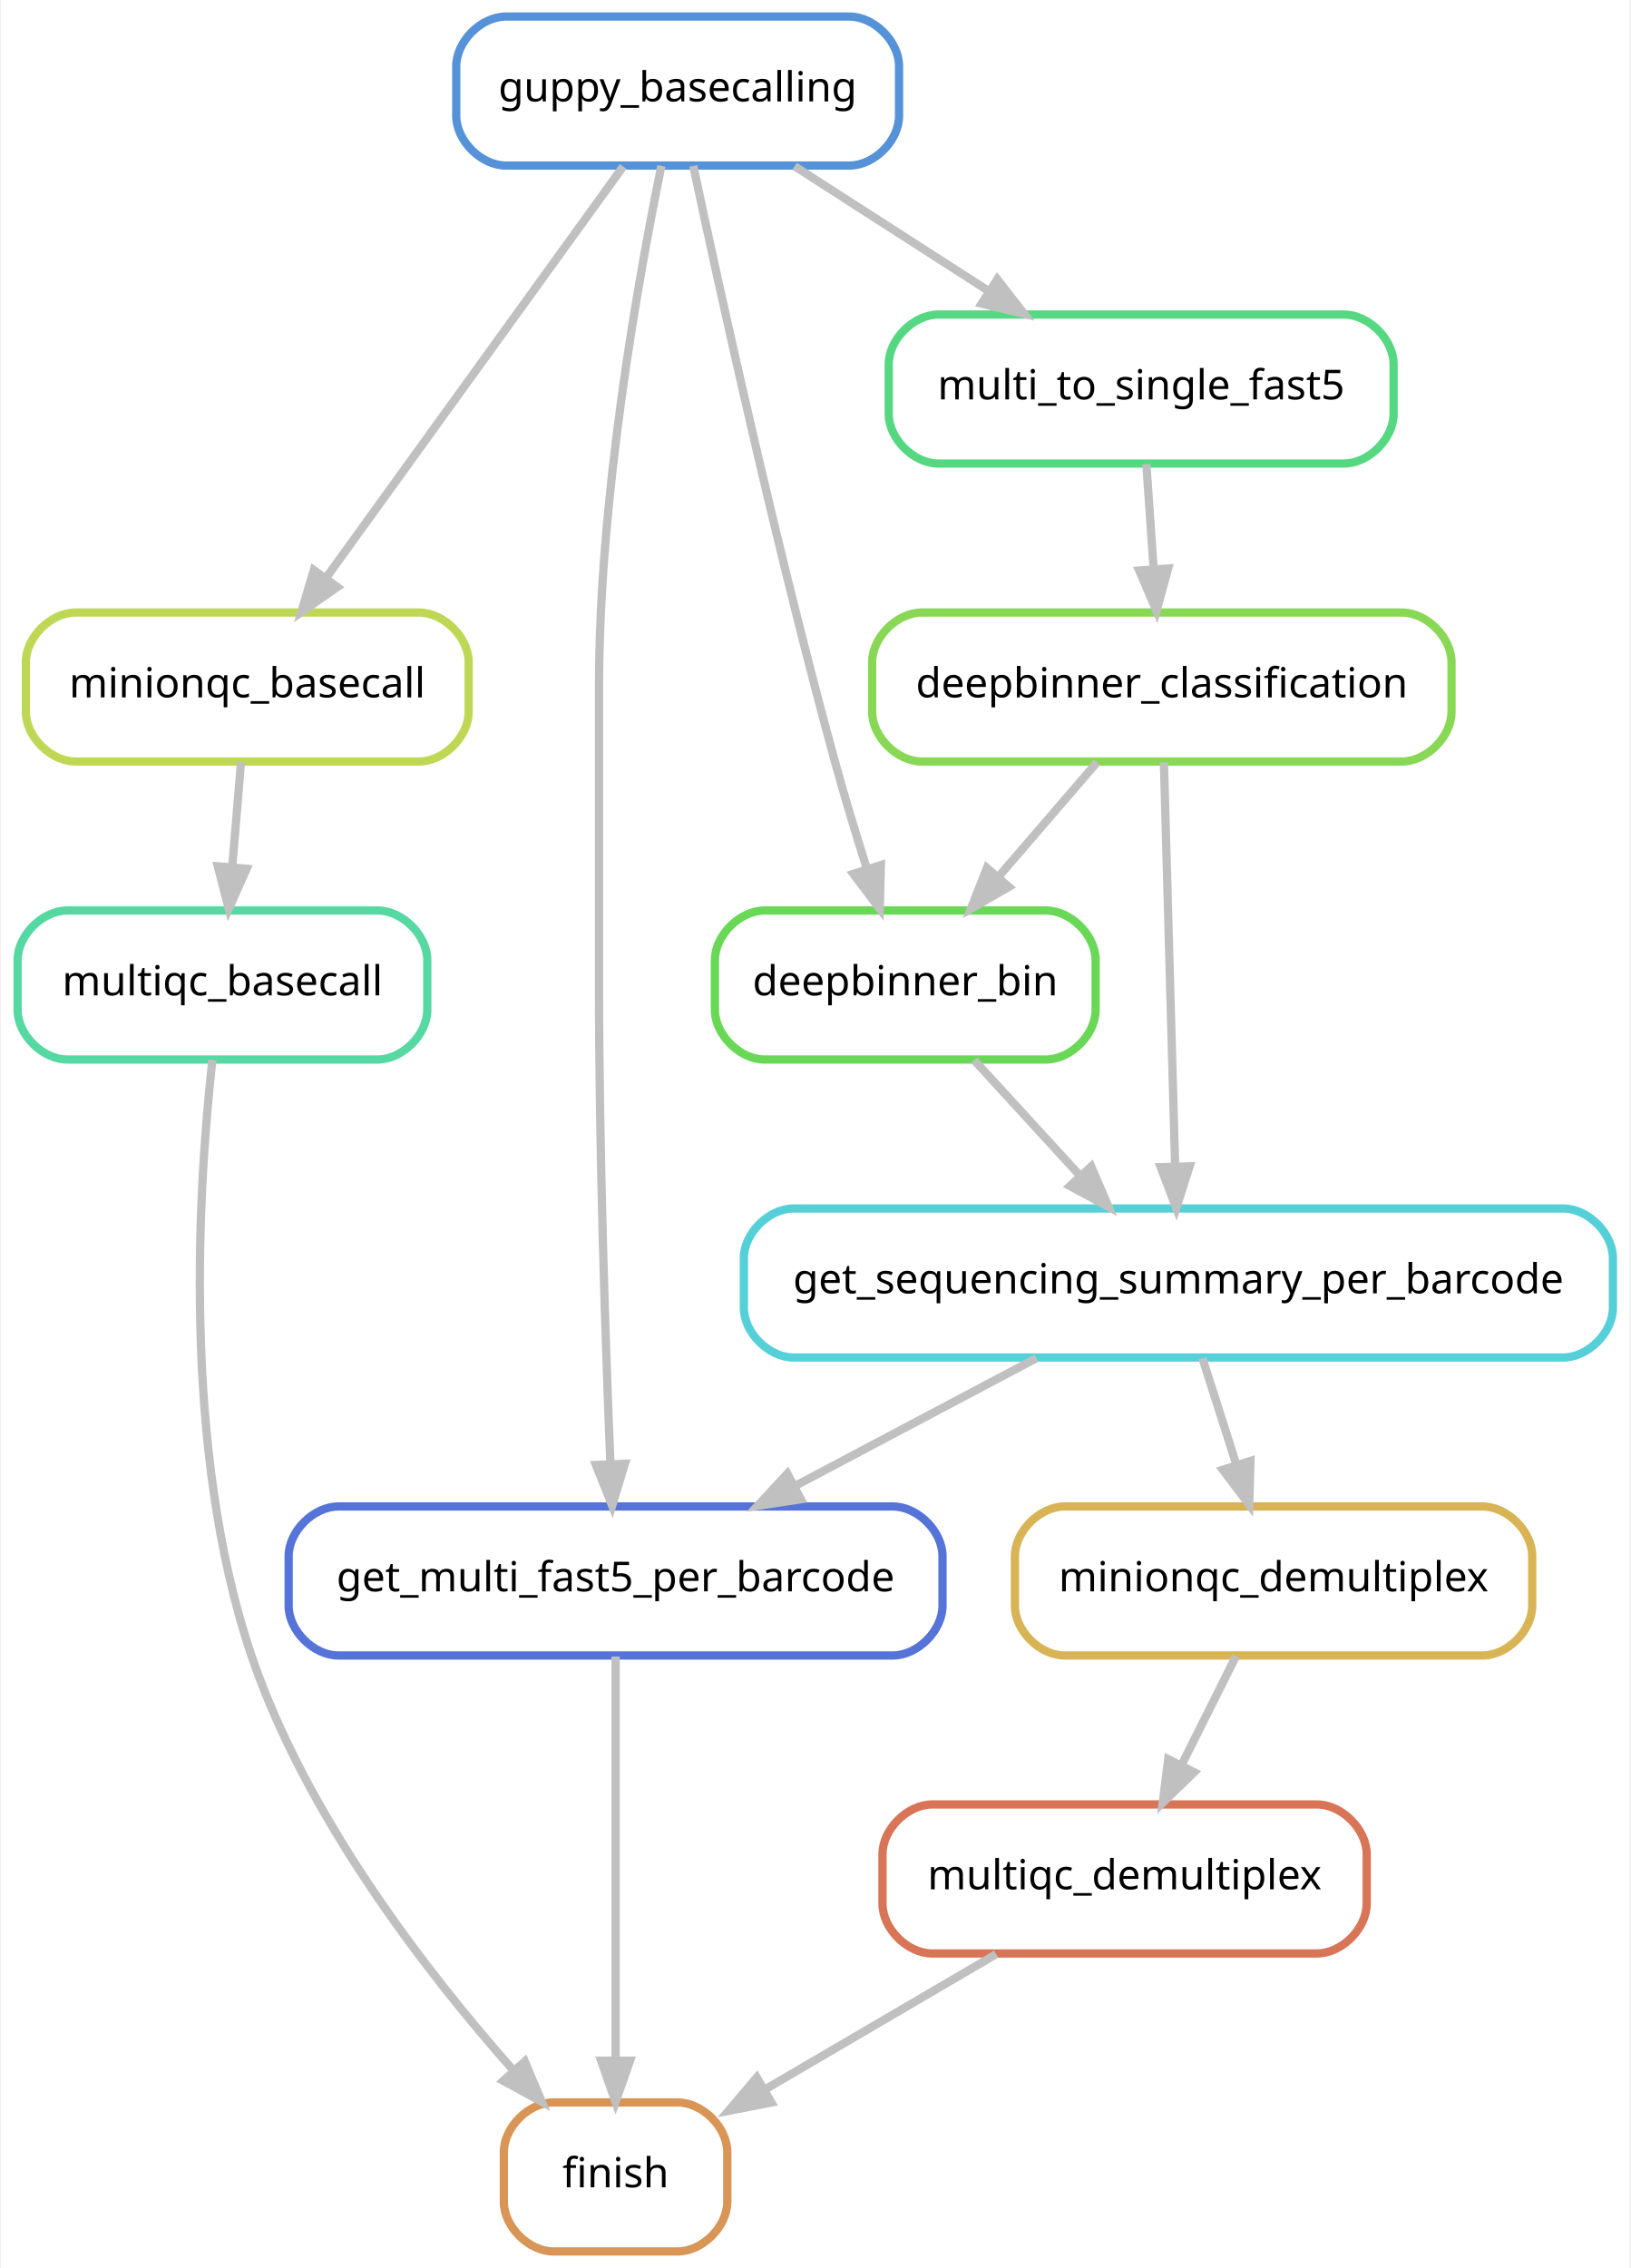
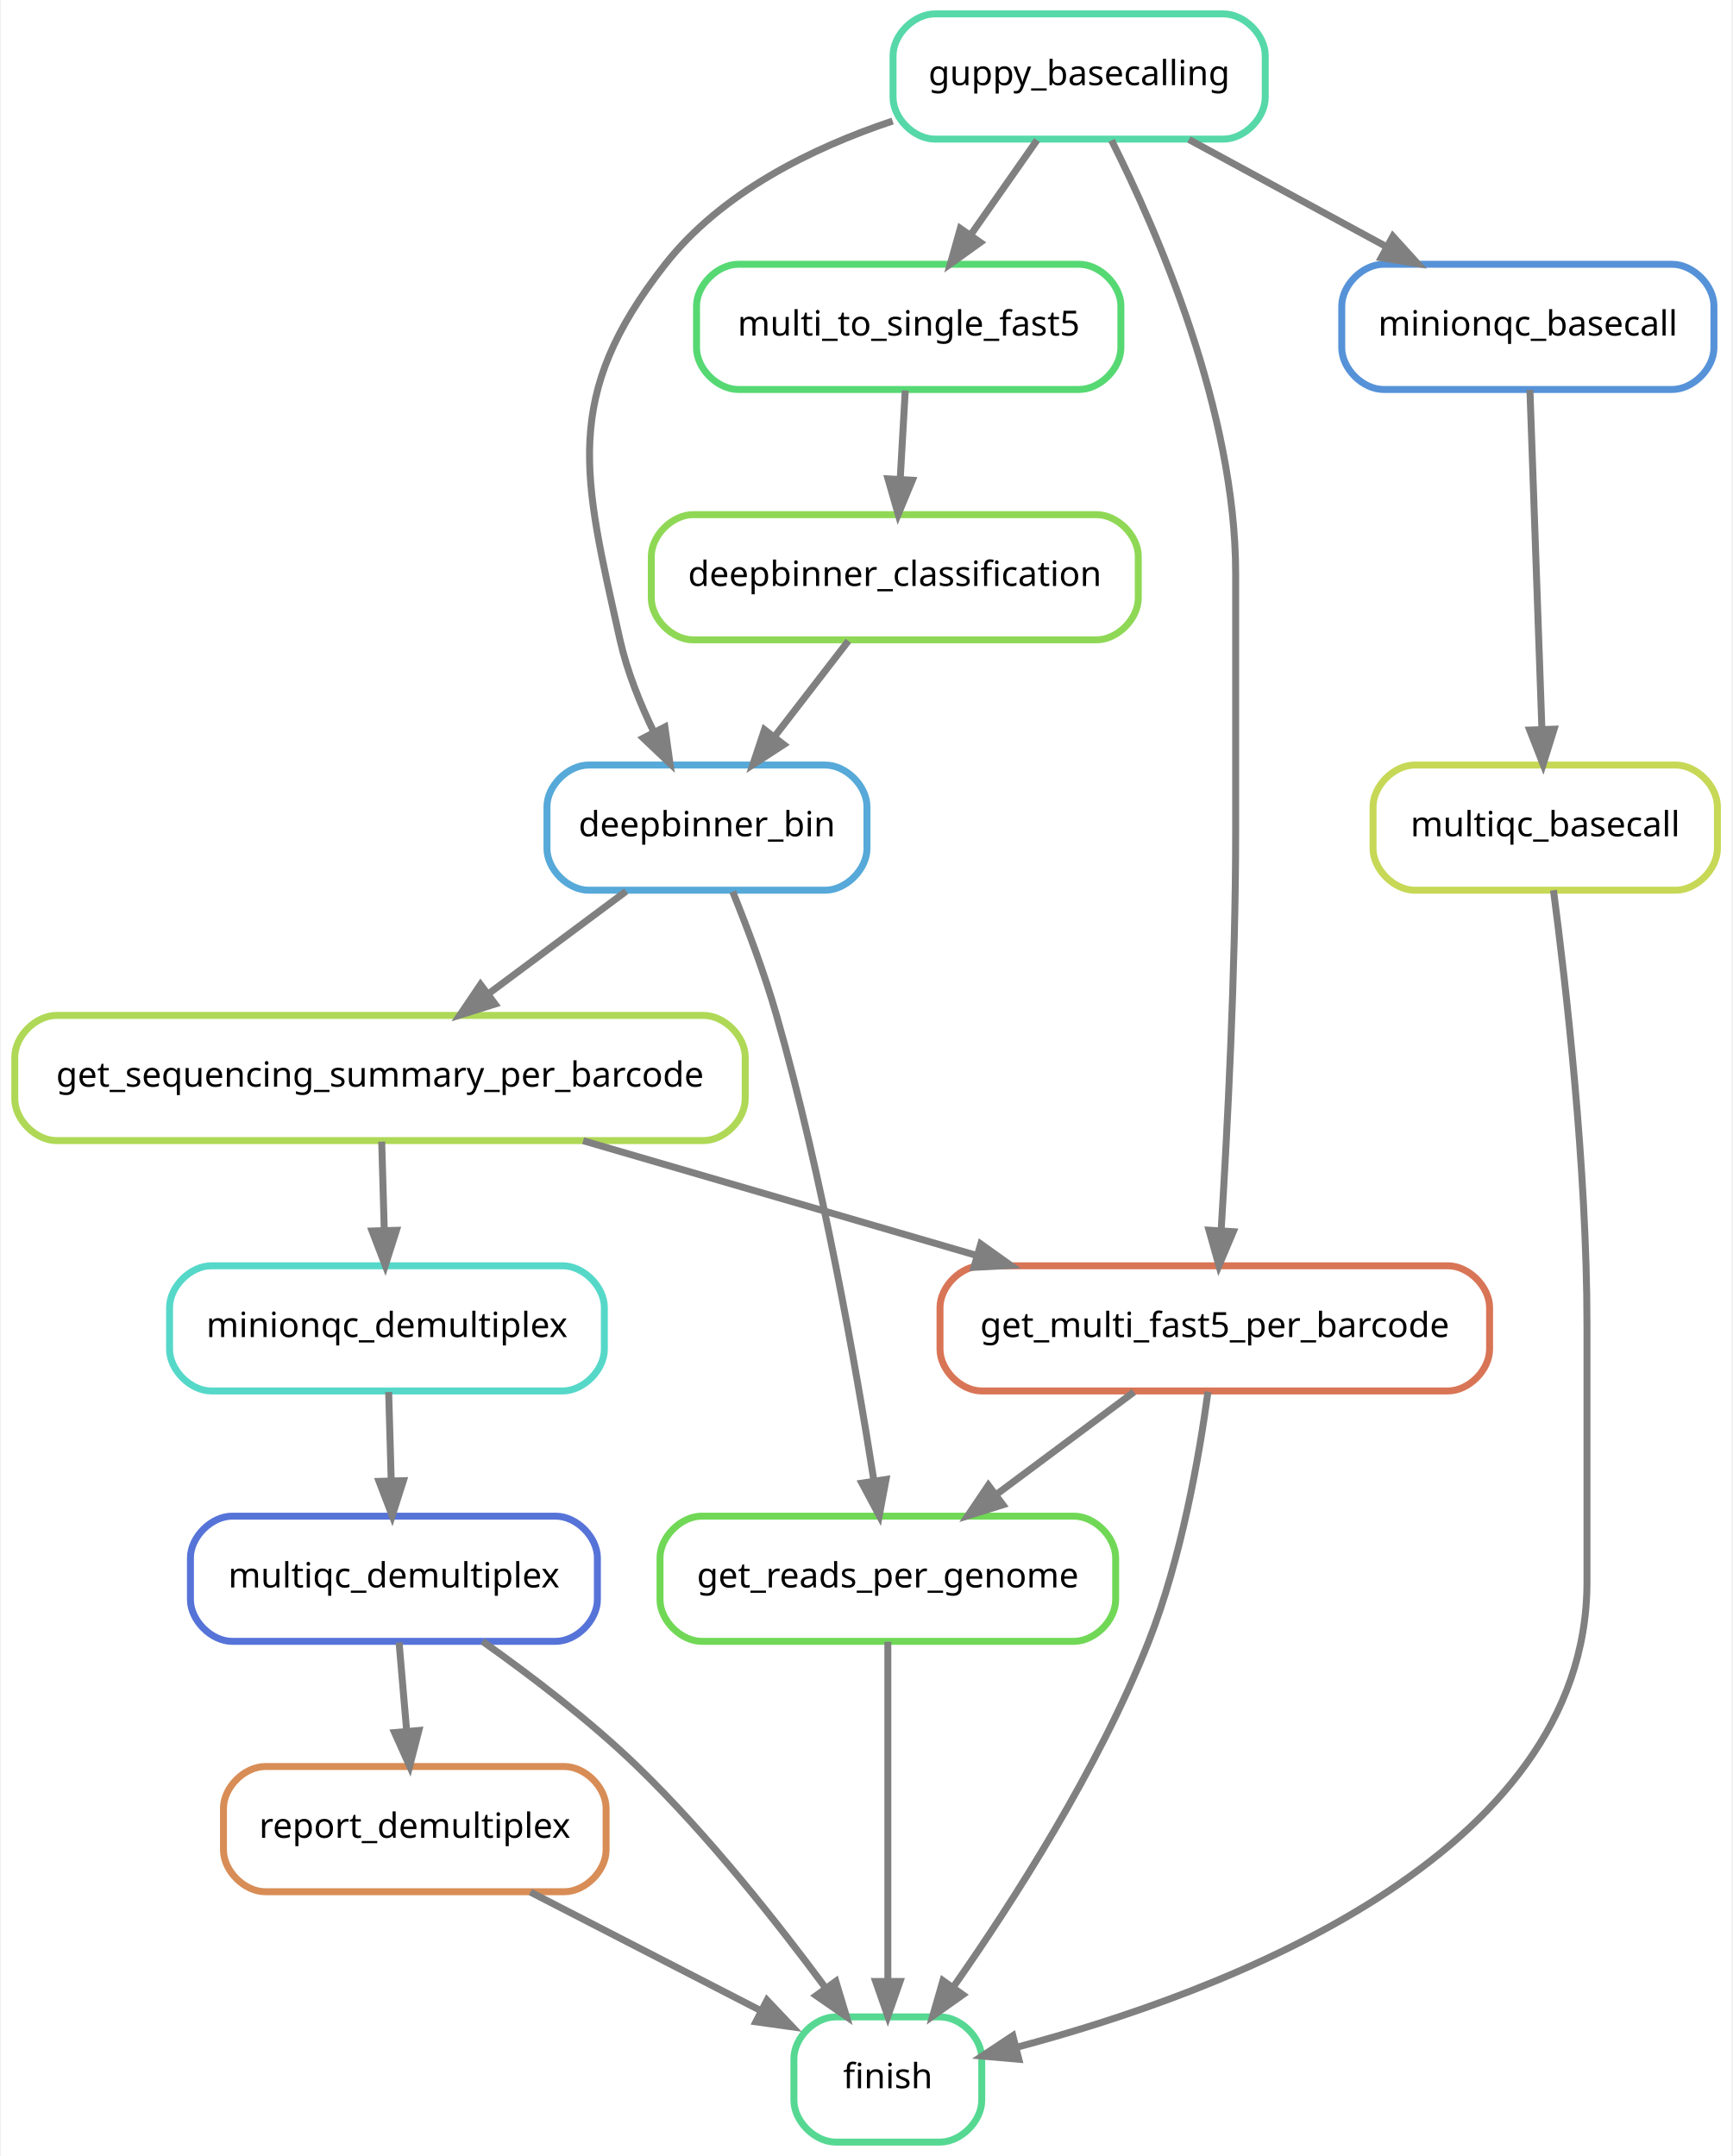
- <svg xmlns="http://www.w3.org/2000/svg" width="394pt" height="548pt" viewBox="0.00 0.00 393.50 548.00">
-   <g id="graph0" class="graph" transform="scale(1 1) rotate(0) translate(4 544)">
-     <polygon fill="#ffffff" stroke="transparent" points="-4,4 -4,-544 389.5,-544 389.5,4 -4,4" />
+ <svg xmlns="http://www.w3.org/2000/svg" width="498pt" height="620pt" viewBox="0.00 0.00 497.50 620.00">
+   <g id="graph0" class="graph" transform="scale(1 1) rotate(0) translate(4 616)">
+     <polygon fill="white" stroke="transparent" points="-4,4 -4,-616 493.5,-616 493.5,4 -4,4" />
    <g id="node1" class="node">
-       <path fill="none" stroke="#d89556" stroke-width="2" d="M159.5,-36C159.5,-36 129.5,-36 129.5,-36 123.5,-36 117.5,-30 117.5,-24 117.5,-24 117.5,-12 117.5,-12 117.5,-6 123.5,0 129.5,0 129.5,0 159.5,0 159.5,0 165.5,0 171.5,-6 171.5,-12 171.5,-12 171.5,-24 171.5,-24 171.5,-30 165.5,-36 159.5,-36" />
-       <text text-anchor="middle" x="144.5" y="-15.5" font-family="sans" font-size="10.00" fill="#000000">finish</text>
+       <path fill="none" stroke="#56d892" stroke-width="2" d="M266,-36C266,-36 236,-36 236,-36 230,-36 224,-30 224,-24 224,-24 224,-12 224,-12 224,-6 230,0 236,0 236,0 266,0 266,0 272,0 278,-6 278,-12 278,-12 278,-24 278,-24 278,-30 272,-36 266,-36" />
+       <text text-anchor="middle" x="251" y="-15.5" font-family="sans" font-size="10.00">finish</text>
    </g>
    <g id="node2" class="node">
-       <path fill="none" stroke="#56d8a2" stroke-width="2" d="M87,-324C87,-324 12,-324 12,-324 6,-324 0,-318 0,-312 0,-312 0,-300 0,-300 0,-294 6,-288 12,-288 12,-288 87,-288 87,-288 93,-288 99,-294 99,-300 99,-300 99,-312 99,-312 99,-318 93,-324 87,-324" />
-       <text text-anchor="middle" x="49.5" y="-303.5" font-family="sans" font-size="10.00" fill="#000000">multiqc_basecall</text>
+       <path fill="none" stroke="#5673d8" stroke-width="2" d="M155.5,-180C155.5,-180 62.5,-180 62.5,-180 56.5,-180 50.5,-174 50.5,-168 50.5,-168 50.5,-156 50.5,-156 50.5,-150 56.5,-144 62.5,-144 62.5,-144 155.5,-144 155.5,-144 161.5,-144 167.5,-150 167.5,-156 167.5,-156 167.5,-168 167.5,-168 167.5,-174 161.5,-180 155.5,-180" />
+       <text text-anchor="middle" x="109" y="-159.5" font-family="sans" font-size="10.00">multiqc_demultiplex</text>
+     </g>
+     <g id="edge5" class="edge">
+       <path fill="none" stroke="grey" stroke-width="2" d="M134.48,-143.98C148.3,-134.2 165.31,-121.25 179,-108 199.34,-88.31 219.33,-62.97 233.07,-44.38" />
+       <polygon fill="grey" stroke="grey" stroke-width="2" points="236.05,-46.24 239.1,-36.09 230.39,-42.12 236.05,-46.24" />
+     </g>
+     <g id="node5" class="node">
+       <path fill="none" stroke="#d88d56" stroke-width="2" d="M158,-108C158,-108 72,-108 72,-108 66,-108 60,-102 60,-96 60,-96 60,-84 60,-84 60,-78 66,-72 72,-72 72,-72 158,-72 158,-72 164,-72 170,-78 170,-84 170,-84 170,-96 170,-96 170,-102 164,-108 158,-108" />
+       <text text-anchor="middle" x="115" y="-87.5" font-family="sans" font-size="10.00">report_demultiplex</text>
+     </g>
+     <g id="edge10" class="edge">
+       <path fill="none" stroke="grey" stroke-width="2" d="M110.48,-143.7C111.14,-135.98 111.94,-126.71 112.68,-118.11" />
+       <polygon fill="grey" stroke="grey" stroke-width="2" points="116.17,-118.37 113.53,-108.1 109.19,-117.77 116.17,-118.37" />
+     </g>
+     <g id="node3" class="node">
+       <path fill="none" stroke="#d87556" stroke-width="2" d="M412,-252C412,-252 278,-252 278,-252 272,-252 266,-246 266,-240 266,-240 266,-228 266,-228 266,-222 272,-216 278,-216 278,-216 412,-216 412,-216 418,-216 424,-222 424,-228 424,-228 424,-240 424,-240 424,-246 418,-252 412,-252" />
+       <text text-anchor="middle" x="345" y="-231.5" font-family="sans" font-size="10.00">get_multi_fast5_per_barcode</text>
+     </g>
+     <g id="edge2" class="edge">
+       <path fill="none" stroke="grey" stroke-width="2" d="M343.04,-215.78C340.56,-197.49 335.44,-167.96 326,-144 311.54,-107.3 286.89,-68.96 269.81,-44.57" />
+       <polygon fill="grey" stroke="grey" stroke-width="2" points="272.54,-42.37 263.9,-36.25 266.84,-46.43 272.54,-42.37" />
+     </g>
+     <g id="node6" class="node">
+       <path fill="none" stroke="#70d856" stroke-width="2" d="M304.5,-180C304.5,-180 197.5,-180 197.5,-180 191.5,-180 185.5,-174 185.5,-168 185.5,-168 185.5,-156 185.5,-156 185.5,-150 191.5,-144 197.5,-144 197.5,-144 304.5,-144 304.5,-144 310.5,-144 316.5,-150 316.5,-156 316.5,-156 316.5,-168 316.5,-168 316.5,-174 310.5,-180 304.5,-180" />
+       <text text-anchor="middle" x="251" y="-159.5" font-family="sans" font-size="10.00">get_reads_per_genome</text>
+     </g>
+     <g id="edge11" class="edge">
+       <path fill="none" stroke="grey" stroke-width="2" d="M321.76,-215.7C309.81,-206.8 295.08,-195.82 282.15,-186.2" />
+       <polygon fill="grey" stroke="grey" stroke-width="2" points="284.08,-183.27 273.97,-180.1 279.9,-188.88 284.08,-183.27" />
+     </g>
+     <g id="node4" class="node">
+       <path fill="none" stroke="#c6d856" stroke-width="2" d="M477.5,-396C477.5,-396 402.5,-396 402.5,-396 396.5,-396 390.5,-390 390.5,-384 390.5,-384 390.5,-372 390.5,-372 390.5,-366 396.5,-360 402.5,-360 402.5,-360 477.5,-360 477.5,-360 483.5,-360 489.5,-366 489.5,-372 489.5,-372 489.5,-384 489.5,-384 489.5,-390 483.5,-396 477.5,-396" />
+       <text text-anchor="middle" x="440" y="-375.5" font-family="sans" font-size="10.00">multiqc_basecall</text>
+     </g>
+     <g id="edge3" class="edge">
+       <path fill="none" stroke="grey" stroke-width="2" d="M442.37,-359.99C445.87,-333.38 452,-280.28 452,-235 452,-235 452,-235 452,-161 452,-81.6 346.07,-42.65 288.01,-27.26" />
+       <polygon fill="grey" stroke="grey" stroke-width="2" points="288.66,-23.81 278.11,-24.74 286.94,-30.6 288.66,-23.81" />
    </g>
    <g id="edge1" class="edge">
-       <path fill="none" stroke="#c0c0c0" stroke-width="2" d="M47.073,-287.905C43.665,-257.32 39.62,-193.863 56.5,-144 69.644,-105.172 98.706,-67.568 119.846,-43.703" />
-       <polygon fill="#c0c0c0" stroke="#c0c0c0" stroke-width="2" points="122.562,-45.918 126.677,-36.155 117.371,-41.221 122.562,-45.918" />
-     </g>
-     <g id="node3" class="node">
-       <path fill="none" stroke="#d87556" stroke-width="2" d="M314,-108C314,-108 221,-108 221,-108 215,-108 209,-102 209,-96 209,-96 209,-84 209,-84 209,-78 215,-72 221,-72 221,-72 314,-72 314,-72 320,-72 326,-78 326,-84 326,-84 326,-96 326,-96 326,-102 320,-108 314,-108" />
-       <text text-anchor="middle" x="267.5" y="-87.5" font-family="sans" font-size="10.00" fill="#000000">multiqc_demultiplex</text>
-     </g>
-     <g id="edge2" class="edge">
-       <path fill="none" stroke="#c0c0c0" stroke-width="2" d="M236.462,-71.831C219.493,-61.898 198.385,-49.542 180.672,-39.174" />
-       <polygon fill="#c0c0c0" stroke="#c0c0c0" stroke-width="2" points="182.158,-35.988 171.76,-33.957 178.621,-42.029 182.158,-35.988" />
-     </g>
-     <g id="node4" class="node">
-       <path fill="none" stroke="#5673d8" stroke-width="2" d="M211.5,-180C211.5,-180 77.5,-180 77.5,-180 71.5,-180 65.5,-174 65.5,-168 65.5,-168 65.5,-156 65.5,-156 65.5,-150 71.5,-144 77.5,-144 77.5,-144 211.5,-144 211.5,-144 217.5,-144 223.5,-150 223.5,-156 223.5,-156 223.5,-168 223.5,-168 223.5,-174 217.5,-180 211.5,-180" />
-       <text text-anchor="middle" x="144.5" y="-159.5" font-family="sans" font-size="10.00" fill="#000000">get_multi_fast5_per_barcode</text>
-     </g>
-     <g id="edge3" class="edge">
-       <path fill="none" stroke="#c0c0c0" stroke-width="2" d="M144.5,-143.762C144.5,-119.201 144.5,-75.247 144.5,-46.354" />
-       <polygon fill="#c0c0c0" stroke="#c0c0c0" stroke-width="2" points="148,-46.09 144.5,-36.09 141,-46.09 148,-46.09" />
-     </g>
-     <g id="node5" class="node">
-       <path fill="none" stroke="#bed856" stroke-width="2" d="M97,-396C97,-396 14,-396 14,-396 8,-396 2,-390 2,-384 2,-384 2,-372 2,-372 2,-366 8,-360 14,-360 14,-360 97,-360 97,-360 103,-360 109,-366 109,-372 109,-372 109,-384 109,-384 109,-390 103,-396 97,-396" />
-       <text text-anchor="middle" x="55.5" y="-375.5" font-family="sans" font-size="10.00" fill="#000000">minionqc_basecall</text>
+       <path fill="none" stroke="grey" stroke-width="2" d="M148.27,-71.88C168.32,-61.56 193.87,-48.4 214.48,-37.8" />
+       <polygon fill="grey" stroke="grey" stroke-width="2" points="216.27,-40.81 223.56,-33.12 213.07,-34.59 216.27,-40.81" />
    </g>
    <g id="edge4" class="edge">
-       <path fill="none" stroke="#c0c0c0" stroke-width="2" d="M53.986,-359.831C53.344,-352.131 52.581,-342.974 51.868,-334.417" />
-       <polygon fill="#c0c0c0" stroke="#c0c0c0" stroke-width="2" points="55.353,-334.088 51.034,-324.413 48.377,-334.669 55.353,-334.088" />
-     </g>
-     <g id="node6" class="node">
-       <path fill="none" stroke="#d8b456" stroke-width="2" d="M354,-180C354,-180 253,-180 253,-180 247,-180 241,-174 241,-168 241,-168 241,-156 241,-156 241,-150 247,-144 253,-144 253,-144 354,-144 354,-144 360,-144 366,-150 366,-156 366,-156 366,-168 366,-168 366,-174 360,-180 354,-180" />
-       <text text-anchor="middle" x="303.5" y="-159.5" font-family="sans" font-size="10.00" fill="#000000">minionqc_demultiplex</text>
-     </g>
-     <g id="edge5" class="edge">
-       <path fill="none" stroke="#c0c0c0" stroke-width="2" d="M294.416,-143.831C290.438,-135.877 285.685,-126.369 281.286,-117.572" />
-       <polygon fill="#c0c0c0" stroke="#c0c0c0" stroke-width="2" points="284.309,-115.792 276.707,-108.413 278.048,-118.923 284.309,-115.792" />
+       <path fill="none" stroke="grey" stroke-width="2" d="M251,-143.87C251,-119.67 251,-75.21 251,-46.39" />
+       <polygon fill="grey" stroke="grey" stroke-width="2" points="254.5,-46.19 251,-36.19 247.5,-46.19 254.5,-46.19" />
    </g>
    <g id="node7" class="node">
-       <path fill="none" stroke="#56d0d8" stroke-width="2" d="M373.5,-252C373.5,-252 187.5,-252 187.5,-252 181.5,-252 175.5,-246 175.5,-240 175.5,-240 175.5,-228 175.5,-228 175.5,-222 181.5,-216 187.5,-216 187.5,-216 373.5,-216 373.5,-216 379.5,-216 385.5,-222 385.5,-228 385.5,-228 385.5,-240 385.5,-240 385.5,-246 379.5,-252 373.5,-252" />
-       <text text-anchor="middle" x="280.5" y="-231.5" font-family="sans" font-size="10.00" fill="#000000">get_sequencing_summary_per_barcode</text>
+       <path fill="none" stroke="#56d8c9" stroke-width="2" d="M157.5,-252C157.5,-252 56.5,-252 56.5,-252 50.5,-252 44.5,-246 44.5,-240 44.5,-240 44.5,-228 44.5,-228 44.5,-222 50.5,-216 56.5,-216 56.5,-216 157.5,-216 157.5,-216 163.5,-216 169.5,-222 169.5,-228 169.5,-228 169.5,-240 169.5,-240 169.5,-246 163.5,-252 157.5,-252" />
+       <text text-anchor="middle" x="107" y="-231.5" font-family="sans" font-size="10.00">minionqc_demultiplex</text>
    </g>
    <g id="edge6" class="edge">
-       <path fill="none" stroke="#c0c0c0" stroke-width="2" d="M246.181,-215.831C228.464,-206.452 206.666,-194.911 187.802,-184.924" />
-       <polygon fill="#c0c0c0" stroke="#c0c0c0" stroke-width="2" points="189.283,-181.749 178.808,-180.163 186.008,-187.935 189.283,-181.749" />
+       <path fill="none" stroke="grey" stroke-width="2" d="M107.49,-215.7C107.71,-207.98 107.98,-198.71 108.23,-190.11" />
+       <polygon fill="grey" stroke="grey" stroke-width="2" points="111.72,-190.2 108.51,-180.1 104.73,-190 111.72,-190.2" />
+     </g>
+     <g id="node8" class="node">
+       <path fill="none" stroke="#afd856" stroke-width="2" d="M198,-324C198,-324 12,-324 12,-324 6,-324 0,-318 0,-312 0,-312 0,-300 0,-300 0,-294 6,-288 12,-288 12,-288 198,-288 198,-288 204,-288 210,-294 210,-300 210,-300 210,-312 210,-312 210,-318 204,-324 198,-324" />
+       <text text-anchor="middle" x="105" y="-303.5" font-family="sans" font-size="10.00">get_sequencing_summary_per_barcode</text>
+     </g>
+     <g id="edge8" class="edge">
+       <path fill="none" stroke="grey" stroke-width="2" d="M163.4,-287.97C197.52,-278.01 240.75,-265.41 276.47,-254.99" />
+       <polygon fill="grey" stroke="grey" stroke-width="2" points="277.71,-258.27 286.33,-252.11 275.75,-251.55 277.71,-258.27" />
+     </g>
+     <g id="edge13" class="edge">
+       <path fill="none" stroke="grey" stroke-width="2" d="M105.49,-287.7C105.71,-279.98 105.98,-270.71 106.23,-262.11" />
+       <polygon fill="grey" stroke="grey" stroke-width="2" points="109.72,-262.2 106.51,-252.1 102.73,-262 109.72,-262.2" />
+     </g>
+     <g id="node9" class="node">
+       <path fill="none" stroke="#56d8a9" stroke-width="2" d="M347.5,-612C347.5,-612 264.5,-612 264.5,-612 258.5,-612 252.5,-606 252.5,-600 252.5,-600 252.5,-588 252.5,-588 252.5,-582 258.5,-576 264.5,-576 264.5,-576 347.5,-576 347.5,-576 353.5,-576 359.5,-582 359.5,-588 359.5,-588 359.5,-600 359.5,-600 359.5,-606 353.5,-612 347.5,-612" />
+       <text text-anchor="middle" x="306" y="-591.5" font-family="sans" font-size="10.00">guppy_basecalling</text>
+     </g>
+     <g id="edge7" class="edge">
+       <path fill="none" stroke="grey" stroke-width="2" d="M315.32,-575.63C328.5,-549.41 351,-497.81 351,-451 351,-451 351,-451 351,-377 351,-336.96 348.59,-290.63 346.82,-262.07" />
+       <polygon fill="grey" stroke="grey" stroke-width="2" points="350.31,-261.8 346.19,-252.04 343.33,-262.24 350.31,-261.8" />
+     </g>
+     <g id="node10" class="node">
+       <path fill="none" stroke="#5692d8" stroke-width="2" d="M476.5,-540C476.5,-540 393.5,-540 393.5,-540 387.5,-540 381.5,-534 381.5,-528 381.5,-528 381.5,-516 381.5,-516 381.5,-510 387.5,-504 393.5,-504 393.5,-504 476.5,-504 476.5,-504 482.5,-504 488.5,-510 488.5,-516 488.5,-516 488.5,-528 488.5,-528 488.5,-534 482.5,-540 476.5,-540" />
+       <text text-anchor="middle" x="435" y="-519.5" font-family="sans" font-size="10.00">minionqc_basecall</text>
+     </g>
+     <g id="edge15" class="edge">
+       <path fill="none" stroke="grey" stroke-width="2" d="M337.56,-575.88C354.66,-566.6 375.98,-555.03 394.32,-545.08" />
+       <polygon fill="grey" stroke="grey" stroke-width="2" points="396.2,-548.04 403.32,-540.19 392.86,-541.88 396.2,-548.04" />
+     </g>
+     <g id="node11" class="node">
+       <path fill="none" stroke="#56a9d8" stroke-width="2" d="M233,-396C233,-396 165,-396 165,-396 159,-396 153,-390 153,-384 153,-384 153,-372 153,-372 153,-366 159,-360 165,-360 165,-360 233,-360 233,-360 239,-360 245,-366 245,-372 245,-372 245,-384 245,-384 245,-390 239,-396 233,-396" />
+       <text text-anchor="middle" x="199" y="-375.5" font-family="sans" font-size="10.00">deepbinner_bin</text>
+     </g>
+     <g id="edge16" class="edge">
+       <path fill="none" stroke="grey" stroke-width="2" d="M252.38,-581.2C228.92,-573.35 203.12,-560.55 187,-540 157.16,-501.96 163.43,-479.18 174,-432 176.01,-423.01 179.73,-413.75 183.7,-405.53" />
+       <polygon fill="grey" stroke="grey" stroke-width="2" points="186.91,-406.94 188.37,-396.44 180.68,-403.73 186.91,-406.94" />
+     </g>
+     <g id="node13" class="node">
+       <path fill="none" stroke="#56d873" stroke-width="2" d="M306,-540C306,-540 208,-540 208,-540 202,-540 196,-534 196,-528 196,-528 196,-516 196,-516 196,-510 202,-504 208,-504 208,-504 306,-504 306,-504 312,-504 318,-510 318,-516 318,-516 318,-528 318,-528 318,-534 312,-540 306,-540" />
+       <text text-anchor="middle" x="257" y="-519.5" font-family="sans" font-size="10.00">multi_to_single_fast5</text>
+     </g>
+     <g id="edge19" class="edge">
+       <path fill="none" stroke="grey" stroke-width="2" d="M293.89,-575.7C288.13,-567.47 281.14,-557.48 274.79,-548.42" />
+       <polygon fill="grey" stroke="grey" stroke-width="2" points="277.58,-546.29 268.97,-540.1 271.84,-550.3 277.58,-546.29" />
    </g>
    <g id="edge9" class="edge">
-       <path fill="none" stroke="#c0c0c0" stroke-width="2" d="M286.304,-215.831C288.791,-208.046 291.753,-198.773 294.512,-190.135" />
-       <polygon fill="#c0c0c0" stroke="#c0c0c0" stroke-width="2" points="297.909,-191.004 297.618,-180.413 291.241,-188.874 297.909,-191.004" />
-     </g>
-     <g id="node8" class="node">
-       <path fill="none" stroke="#5692d8" stroke-width="2" d="M201,-540C201,-540 118,-540 118,-540 112,-540 106,-534 106,-528 106,-528 106,-516 106,-516 106,-510 112,-504 118,-504 118,-504 201,-504 201,-504 207,-504 213,-510 213,-516 213,-516 213,-528 213,-528 213,-534 207,-540 201,-540" />
-       <text text-anchor="middle" x="159.5" y="-519.5" font-family="sans" font-size="10.00" fill="#000000">guppy_basecalling</text>
-     </g>
-     <g id="edge7" class="edge">
-       <path fill="none" stroke="#c0c0c0" stroke-width="2" d="M155.563,-503.916C149.998,-476.728 140.5,-423.642 140.5,-378 140.5,-378 140.5,-378 140.5,-306 140.5,-265.861 142.072,-219.452 143.245,-190.411" />
-       <polygon fill="#c0c0c0" stroke="#c0c0c0" stroke-width="2" points="146.752,-190.318 143.671,-180.181 139.758,-190.027 146.752,-190.318" />
-     </g>
-     <g id="edge8" class="edge">
-       <path fill="none" stroke="#c0c0c0" stroke-width="2" d="M146.328,-503.762C128.199,-478.66 95.44,-433.302 74.615,-404.467" />
-       <polygon fill="#c0c0c0" stroke="#c0c0c0" stroke-width="2" points="77.257,-402.147 68.565,-396.09 71.582,-406.246 77.257,-402.147" />
-     </g>
-     <g id="node9" class="node">
-       <path fill="none" stroke="#68d856" stroke-width="2" d="M248.5,-324C248.5,-324 180.5,-324 180.5,-324 174.5,-324 168.5,-318 168.5,-312 168.5,-312 168.5,-300 168.5,-300 168.5,-294 174.5,-288 180.5,-288 180.5,-288 248.5,-288 248.5,-288 254.5,-288 260.5,-294 260.5,-300 260.5,-300 260.5,-312 260.5,-312 260.5,-318 254.5,-324 248.5,-324" />
-       <text text-anchor="middle" x="214.5" y="-303.5" font-family="sans" font-size="10.00" fill="#000000">deepbinner_bin</text>
+       <path fill="none" stroke="grey" stroke-width="2" d="M435.6,-503.87C436.46,-479.67 438.02,-435.21 439.04,-406.39" />
+       <polygon fill="grey" stroke="grey" stroke-width="2" points="442.54,-406.31 439.39,-396.19 435.54,-406.06 442.54,-406.31" />
    </g>
    <g id="edge12" class="edge">
-       <path fill="none" stroke="#c0c0c0" stroke-width="2" d="M163.282,-503.91C169.667,-473.857 183.287,-411.819 197.5,-360 199.829,-351.509 202.609,-342.349 205.24,-334.027" />
-       <polygon fill="#c0c0c0" stroke="#c0c0c0" stroke-width="2" points="208.609,-334.985 208.335,-324.394 201.944,-332.844 208.609,-334.985" />
-     </g>
-     <g id="node11" class="node">
-       <path fill="none" stroke="#56d882" stroke-width="2" d="M320.5,-468C320.5,-468 222.5,-468 222.5,-468 216.5,-468 210.5,-462 210.5,-456 210.5,-456 210.5,-444 210.5,-444 210.5,-438 216.5,-432 222.5,-432 222.5,-432 320.5,-432 320.5,-432 326.5,-432 332.5,-438 332.5,-444 332.5,-444 332.5,-456 332.5,-456 332.5,-462 326.5,-468 320.5,-468" />
-       <text text-anchor="middle" x="271.5" y="-447.5" font-family="sans" font-size="10.00" fill="#000000">multi_to_single_fast5</text>
-     </g>
-     <g id="edge15" class="edge">
-       <path fill="none" stroke="#c0c0c0" stroke-width="2" d="M187.762,-503.831C201.955,-494.707 219.328,-483.539 234.564,-473.745" />
-       <polygon fill="#c0c0c0" stroke="#c0c0c0" stroke-width="2" points="236.728,-476.515 243.247,-468.163 232.942,-470.626 236.728,-476.515" />
-     </g>
-     <g id="edge11" class="edge">
-       <path fill="none" stroke="#c0c0c0" stroke-width="2" d="M231.155,-287.831C238.911,-279.369 248.28,-269.149 256.761,-259.897" />
-       <polygon fill="#c0c0c0" stroke="#c0c0c0" stroke-width="2" points="259.444,-262.15 263.621,-252.413 254.284,-257.42 259.444,-262.15" />
-     </g>
-     <g id="node10" class="node">
-       <path fill="none" stroke="#88d856" stroke-width="2" d="M334.5,-396C334.5,-396 218.5,-396 218.5,-396 212.5,-396 206.5,-390 206.5,-384 206.5,-384 206.5,-372 206.5,-372 206.5,-366 212.5,-360 218.5,-360 218.5,-360 334.5,-360 334.5,-360 340.5,-360 346.5,-366 346.5,-372 346.5,-372 346.5,-384 346.5,-384 346.5,-390 340.5,-396 334.5,-396" />
-       <text text-anchor="middle" x="276.5" y="-375.5" font-family="sans" font-size="10.00" fill="#000000">deepbinner_classification</text>
-     </g>
-     <g id="edge10" class="edge">
-       <path fill="none" stroke="#c0c0c0" stroke-width="2" d="M277.007,-359.762C277.689,-335.201 278.91,-291.247 279.712,-262.354" />
-       <polygon fill="#c0c0c0" stroke="#c0c0c0" stroke-width="2" points="283.218,-262.183 279.998,-252.09 276.221,-261.988 283.218,-262.183" />
-     </g>
-     <g id="edge13" class="edge">
-       <path fill="none" stroke="#c0c0c0" stroke-width="2" d="M260.855,-359.831C253.641,-351.454 244.943,-341.353 237.04,-332.175" />
-       <polygon fill="#c0c0c0" stroke="#c0c0c0" stroke-width="2" points="239.533,-329.707 230.356,-324.413 234.229,-334.275 239.533,-329.707" />
+       <path fill="none" stroke="grey" stroke-width="2" d="M206.4,-359.58C210.54,-349.35 215.54,-336.1 219,-324 232.23,-277.72 241.93,-222.42 247,-190.15" />
+       <polygon fill="grey" stroke="grey" stroke-width="2" points="250.48,-190.56 248.54,-180.14 243.56,-189.49 250.48,-190.56" />
    </g>
    <g id="edge14" class="edge">
-       <path fill="none" stroke="#c0c0c0" stroke-width="2" d="M272.762,-431.831C273.296,-424.131 273.932,-414.974 274.527,-406.417" />
-       <polygon fill="#c0c0c0" stroke="#c0c0c0" stroke-width="2" points="278.02,-406.632 275.221,-396.413 271.037,-406.147 278.02,-406.632" />
+       <path fill="none" stroke="grey" stroke-width="2" d="M175.76,-359.7C163.81,-350.8 149.08,-339.82 136.15,-330.2" />
+       <polygon fill="grey" stroke="grey" stroke-width="2" points="138.08,-327.27 127.97,-324.1 133.9,-332.88 138.08,-327.27" />
+     </g>
+     <g id="node12" class="node">
+       <path fill="none" stroke="#8fd856" stroke-width="2" d="M311,-468C311,-468 195,-468 195,-468 189,-468 183,-462 183,-456 183,-456 183,-444 183,-444 183,-438 189,-432 195,-432 195,-432 311,-432 311,-432 317,-432 323,-438 323,-444 323,-444 323,-456 323,-456 323,-462 317,-468 311,-468" />
+       <text text-anchor="middle" x="253" y="-447.5" font-family="sans" font-size="10.00">deepbinner_classification</text>
+     </g>
+     <g id="edge17" class="edge">
+       <path fill="none" stroke="grey" stroke-width="2" d="M239.65,-431.7C233.24,-423.39 225.44,-413.28 218.39,-404.14" />
+       <polygon fill="grey" stroke="grey" stroke-width="2" points="221.07,-401.88 212.19,-396.1 215.53,-406.16 221.07,-401.88" />
+     </g>
+     <g id="edge18" class="edge">
+       <path fill="none" stroke="grey" stroke-width="2" d="M256.01,-503.7C255.57,-495.98 255.04,-486.71 254.55,-478.11" />
+       <polygon fill="grey" stroke="grey" stroke-width="2" points="258.04,-477.89 253.98,-468.1 251.05,-478.29 258.04,-477.89" />
    </g>
  </g>
</svg>
